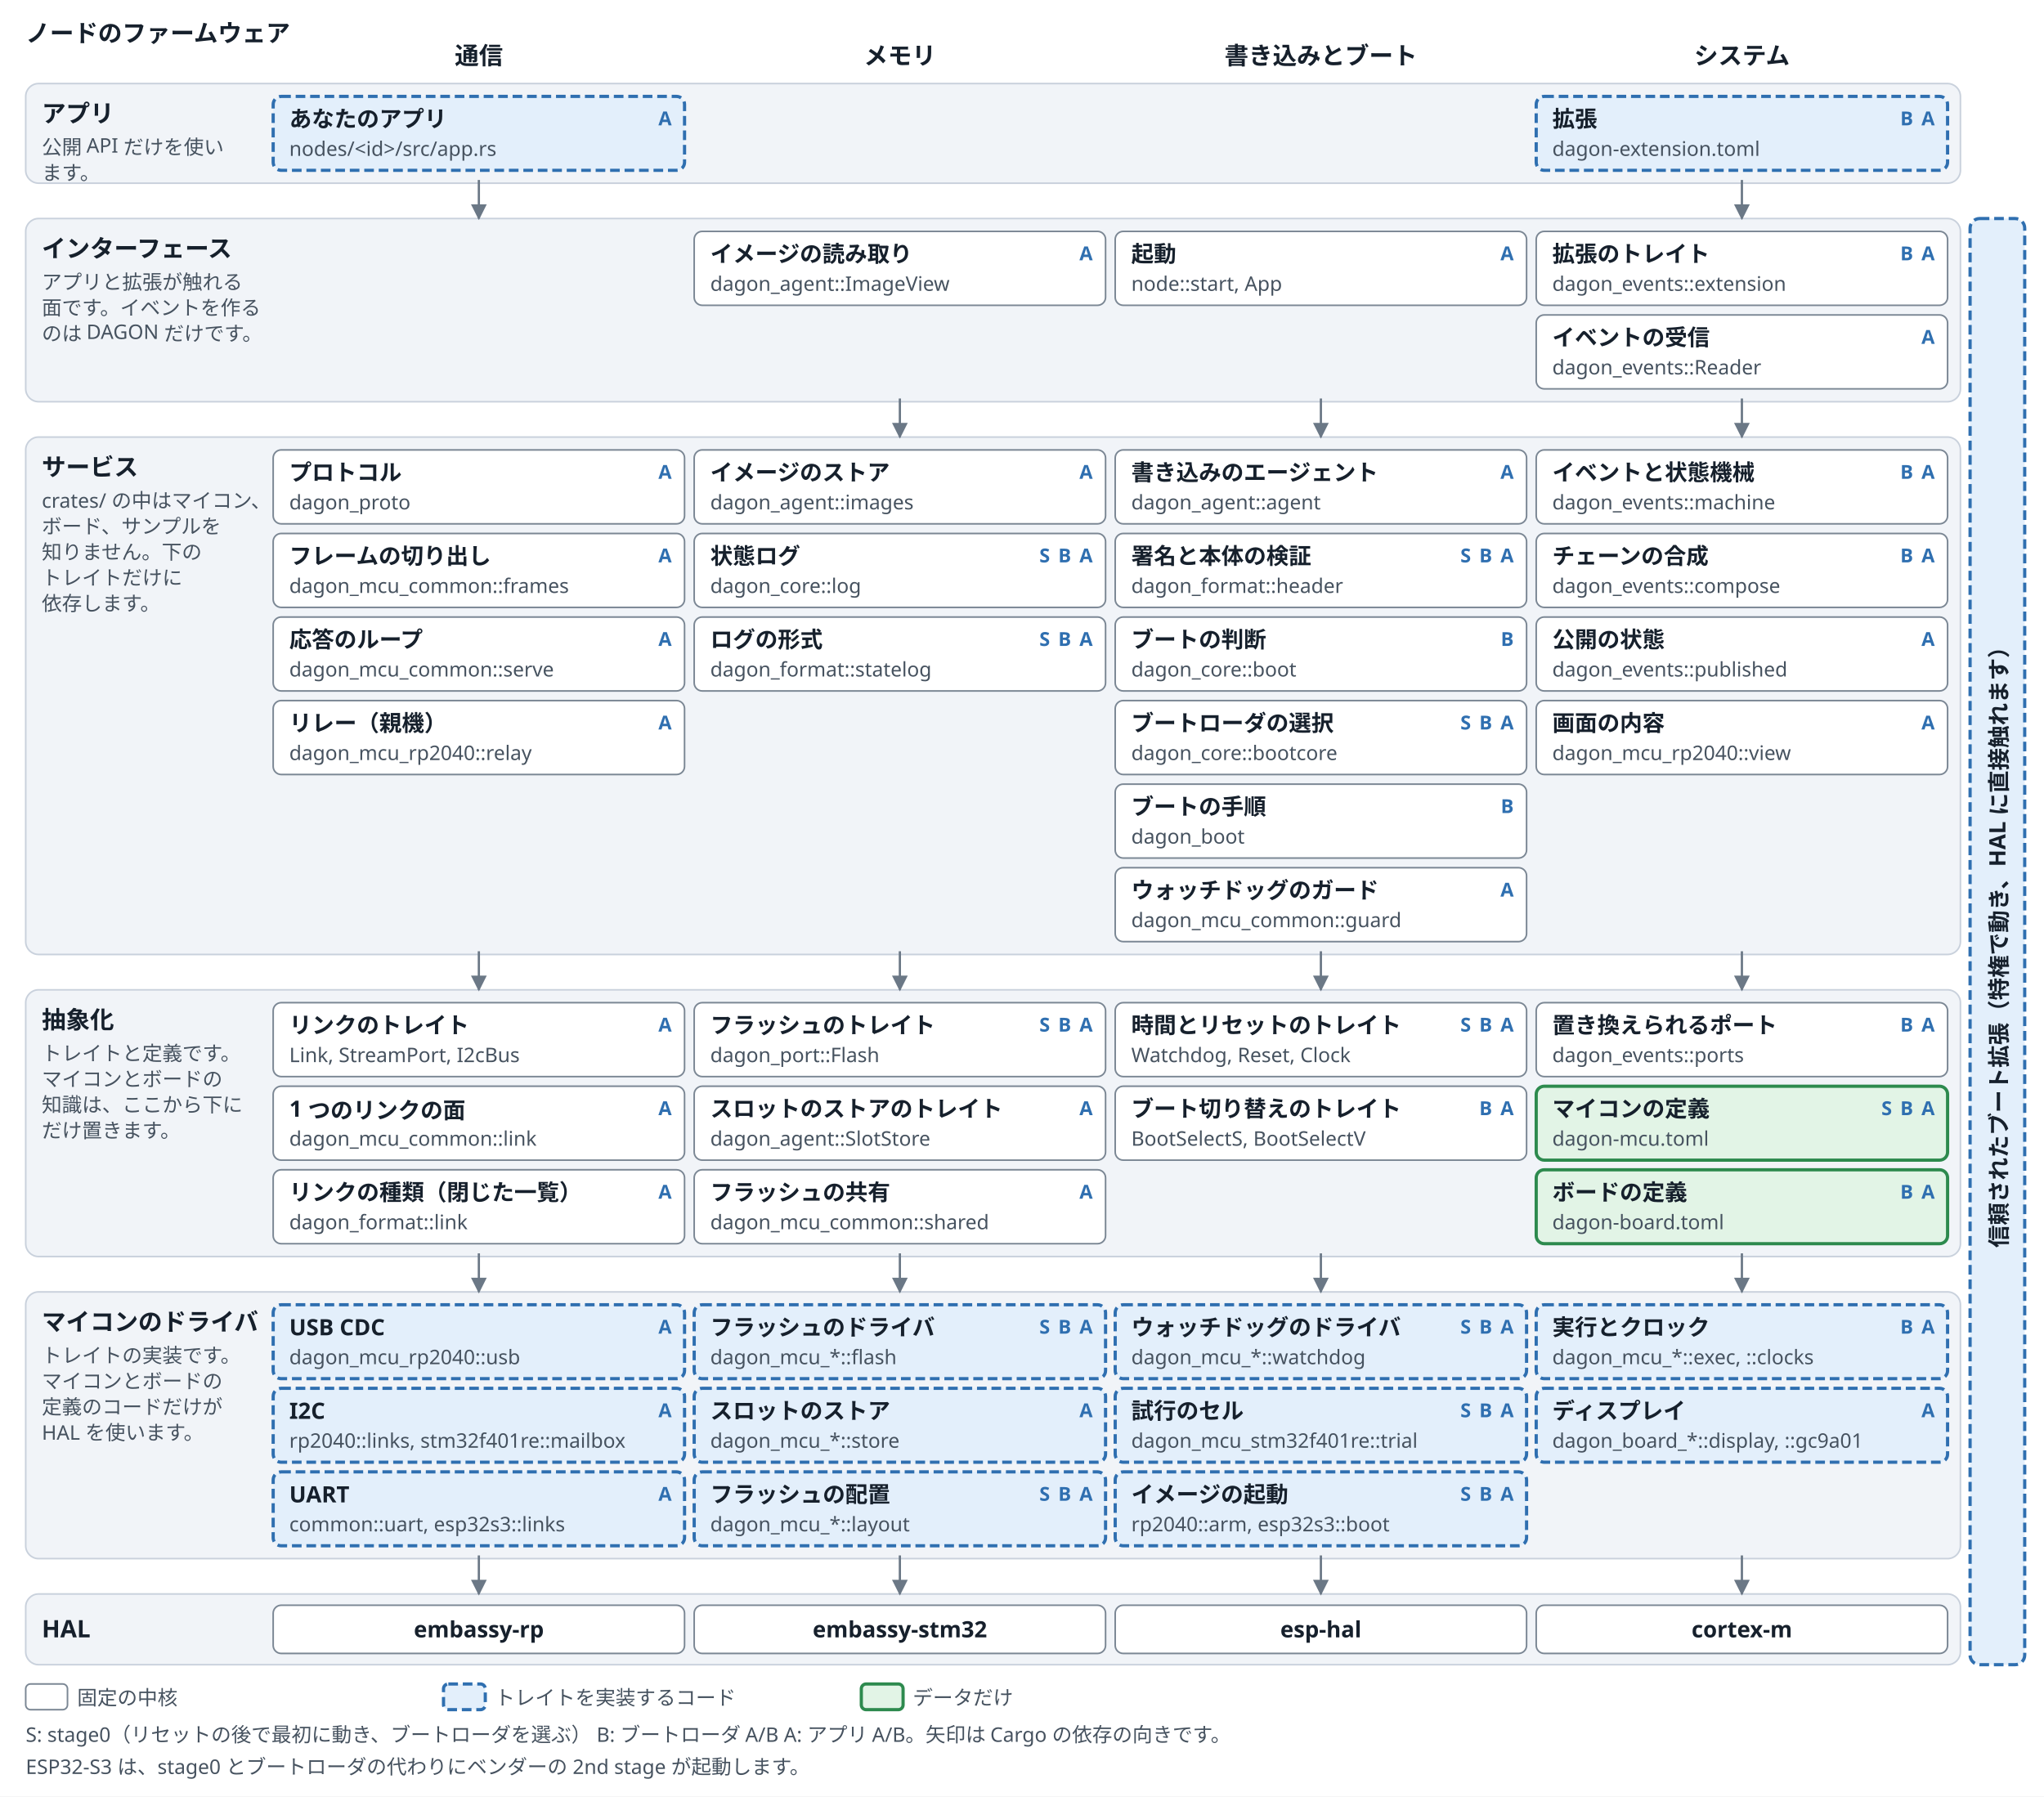
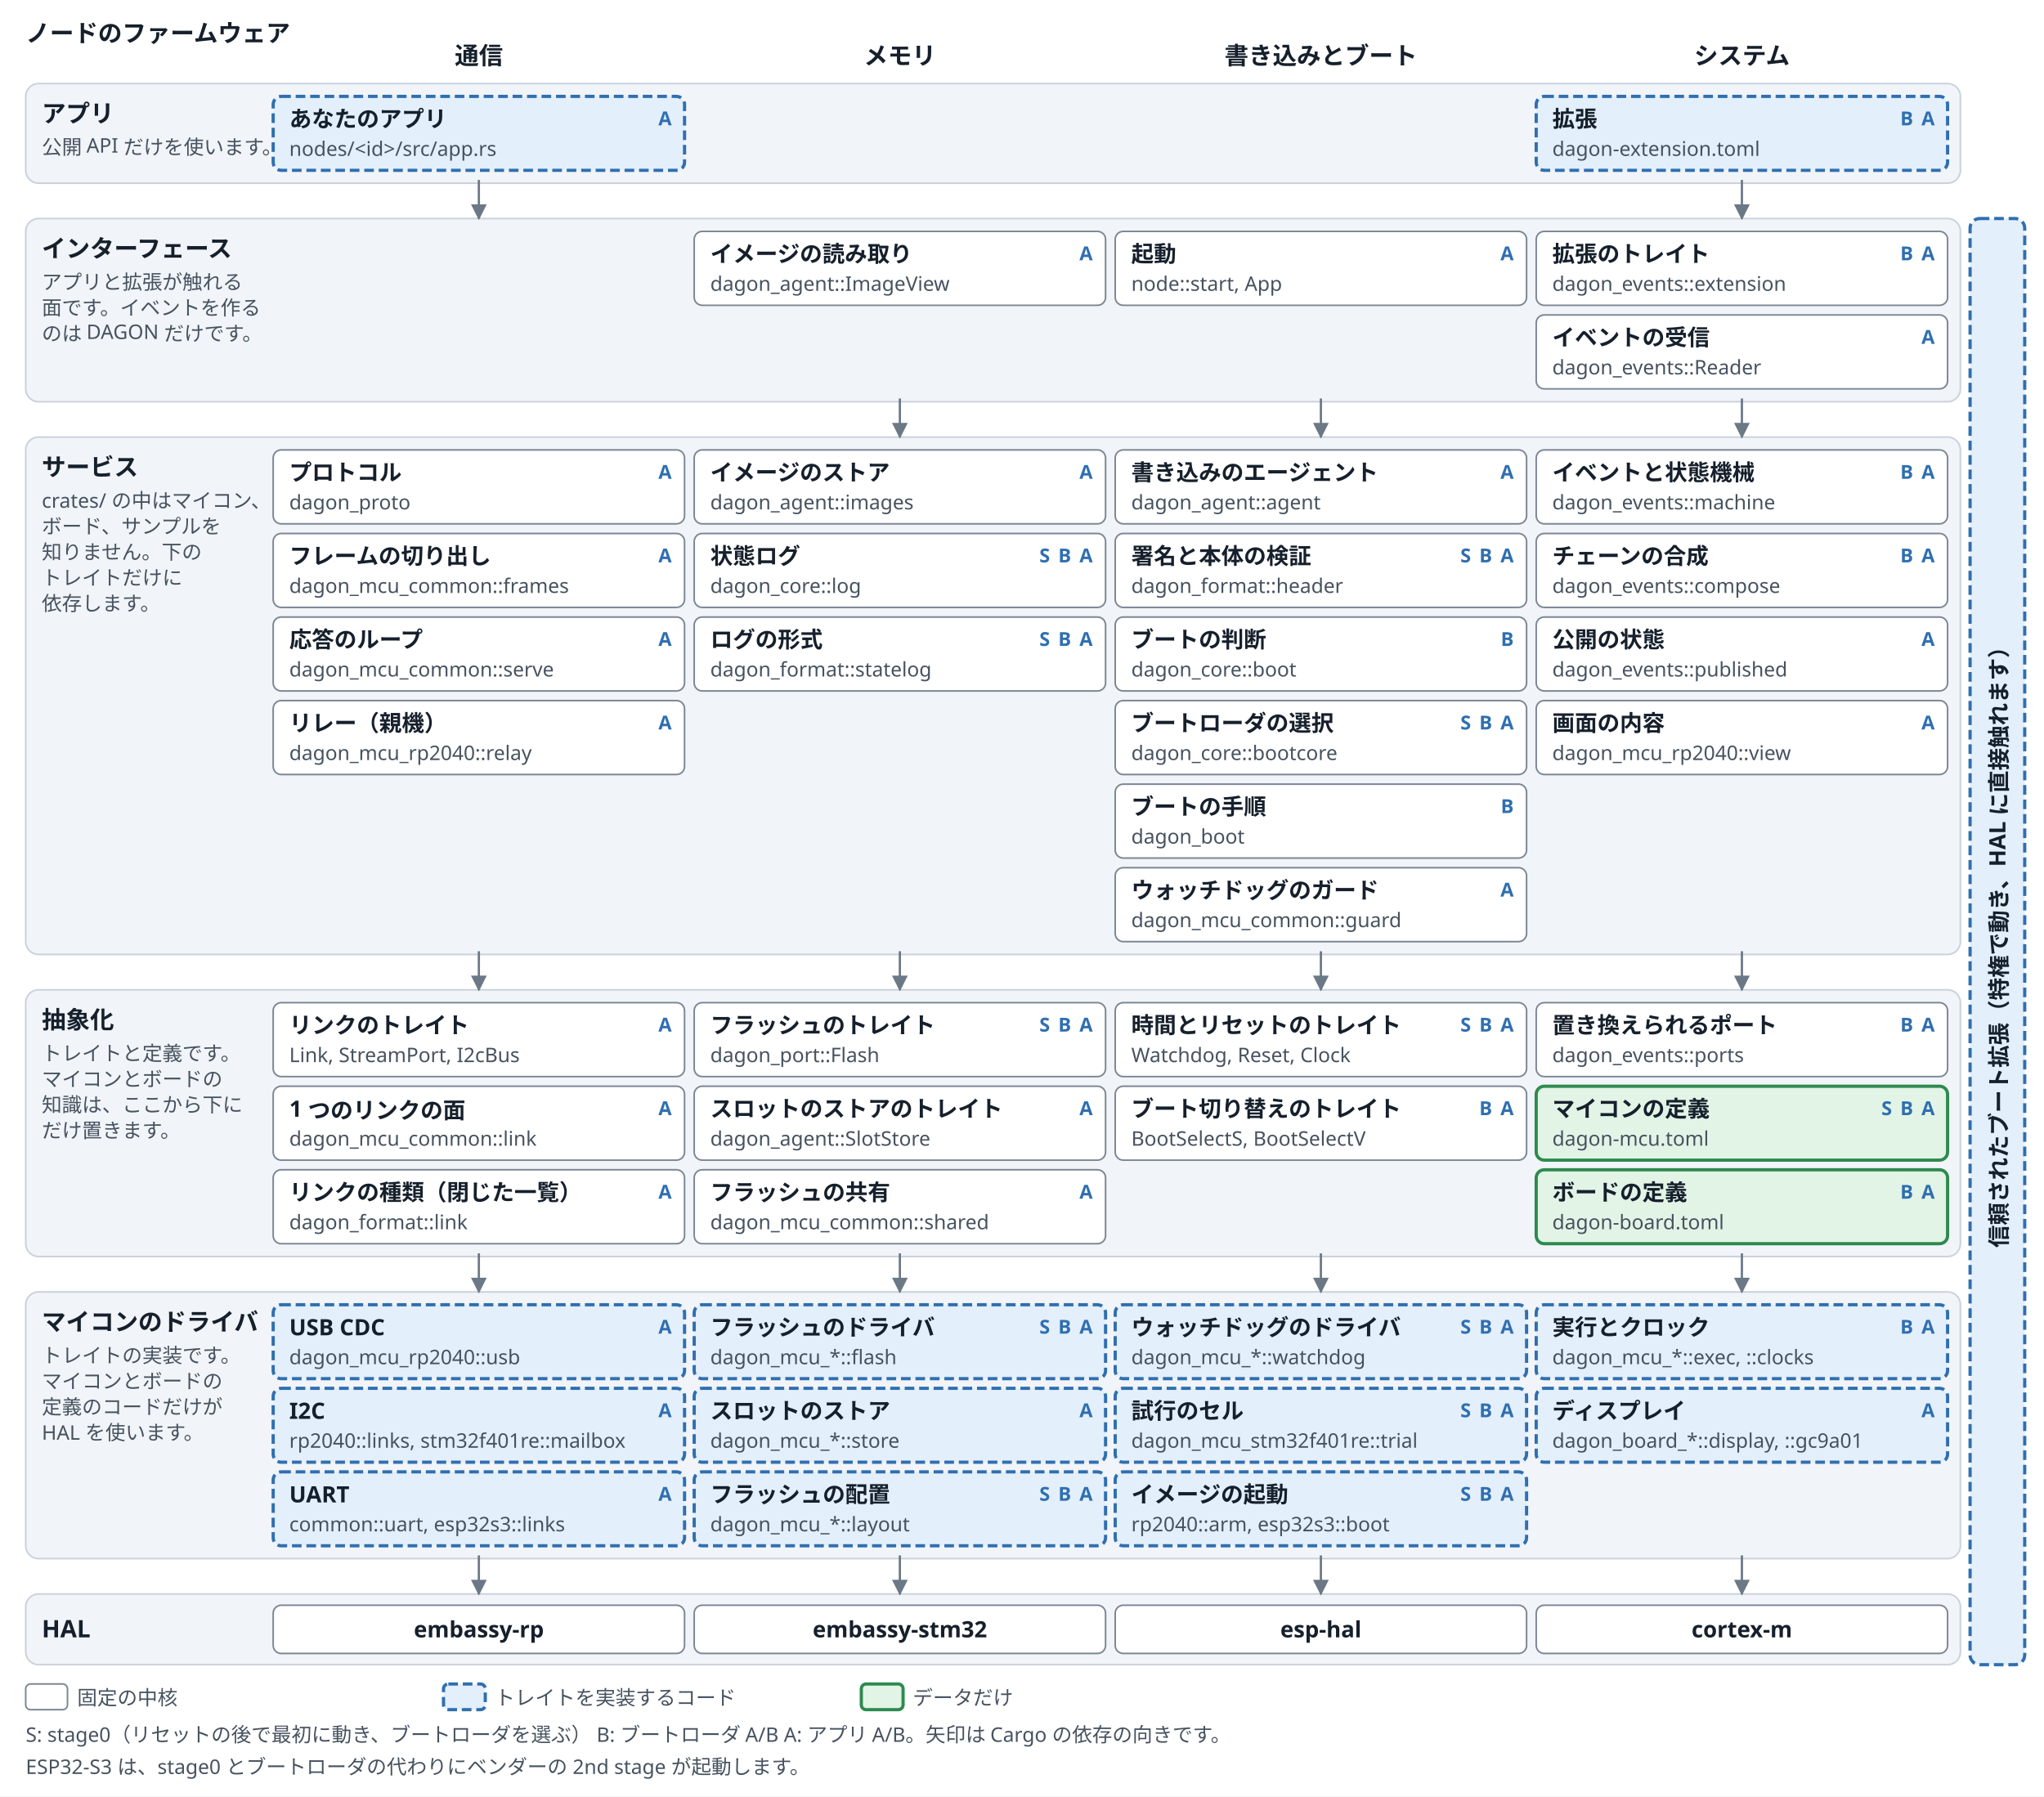
<svg xmlns="http://www.w3.org/2000/svg" viewBox="0 0 1272 1118" role="img" aria-label="ノードのファームウェア" style="max-width:100%;height:auto">
  <style>
.dg-bg{fill:#fff}.dg-band{fill:#f1f4f8;stroke:#c9d1dc}
.dg-core{fill:#fff;stroke:#7b8794}.dg-trait{fill:#e3effb;stroke:#2f6fb0;stroke-width:2;stroke-dasharray:6 3}.dg-data{fill:#e2f4e6;stroke:#2d8a4e;stroke-width:2}
.dg-t{fill:#16202c;font:600 14px system-ui,'Segoe UI','Noto Sans JP',sans-serif}
.dg-s{fill:#46525f;font:12.5px system-ui,'Segoe UI','Noto Sans JP',sans-serif}
.dg-h{fill:#16202c;font:700 15px system-ui,'Segoe UI','Noto Sans JP',sans-serif}
.dg-a{stroke:#6b7886;stroke-width:1.4;fill:none;marker-end:url(#dg-arrow)}.dg-d{stroke-dasharray:4 3}.dg-m{fill:#6b7886}
.dg-g{fill:#2f6fb0;font:700 12px system-ui,'Segoe UI','Noto Sans JP',sans-serif;letter-spacing:1px}
@media (prefers-color-scheme:dark){.dg-bg{fill:#0f151c}.dg-band{fill:#1a232e;stroke:#37455a}
.dg-core{fill:#0f151c;stroke:#6d7c8f}.dg-trait{fill:#14283d;stroke:#6db1f2}.dg-data{fill:#12301d;stroke:#5cc985}
.dg-t,.dg-h{fill:#eef2f7}.dg-s{fill:#b4bfcb}.dg-a{stroke:#8d9bab}.dg-m{fill:#8d9bab}.dg-g{fill:#6db1f2}}
</style>
  <defs>
    <marker id="dg-arrow" viewBox="0 0 10 10" refX="9" refY="5" markerWidth="7" markerHeight="7" orient="auto-start-reverse">
      <path d="M0 0L10 5L0 10z" class="dg-m" />
    </marker>
  </defs>
  <rect width="1272" height="1118" class="dg-bg" />
  <text x="16" y="26" class="dg-h" text-anchor="start">ノードのファームウェア</text>
  <text x="298.0" y="40" class="dg-h" text-anchor="middle">通信</text>
  <text x="560.0" y="40" class="dg-h" text-anchor="middle">メモリ</text>
  <text x="822.0" y="40" class="dg-h" text-anchor="middle">書き込みとブート</text>
  <text x="1084.0" y="40" class="dg-h" text-anchor="middle">システム</text>
  <rect x="16" y="52" width="1204" height="62" rx="8" class="dg-band" />
  <text x="26" y="76" class="dg-h" text-anchor="start">アプリ</text>
-   <text x="26" y="96" class="dg-s" text-anchor="start">公開 API だけを使い</text>
-   <text x="26" y="112" class="dg-s" text-anchor="start">ます。</text>
+   <text x="26" y="96" class="dg-s" text-anchor="start">公開 API だけを使います。</text>
  <rect x="170" y="60" width="256" height="46" rx="5" class="dg-trait" />
  <text x="180" y="79" class="dg-t" text-anchor="start">あなたのアプリ</text>
  <text x="180" y="97" class="dg-s" text-anchor="start">nodes/&lt;id&gt;/src/app.rs</text>
  <text x="418" y="78" class="dg-g" text-anchor="end">A</text>
  <rect x="956" y="60" width="256" height="46" rx="5" class="dg-trait" />
  <text x="966" y="79" class="dg-t" text-anchor="start">拡張</text>
  <text x="966" y="97" class="dg-s" text-anchor="start">dagon-extension.toml</text>
  <text x="1204" y="78" class="dg-g" text-anchor="end">B A</text>
  <rect x="16" y="136" width="1204" height="114" rx="8" class="dg-band" />
  <text x="26" y="160" class="dg-h" text-anchor="start">インターフェース</text>
  <text x="26" y="180" class="dg-s" text-anchor="start">アプリと拡張が触れる</text>
  <text x="26" y="196" class="dg-s" text-anchor="start">面です。イベントを作る</text>
  <text x="26" y="212" class="dg-s" text-anchor="start">のは DAGON だけです。</text>
  <rect x="432" y="144" width="256" height="46" rx="5" class="dg-core" />
  <text x="442" y="163" class="dg-t" text-anchor="start">イメージの読み取り</text>
  <text x="442" y="181" class="dg-s" text-anchor="start">dagon_agent::ImageView</text>
  <text x="680" y="162" class="dg-g" text-anchor="end">A</text>
  <rect x="694" y="144" width="256" height="46" rx="5" class="dg-core" />
  <text x="704" y="163" class="dg-t" text-anchor="start">起動</text>
  <text x="704" y="181" class="dg-s" text-anchor="start">node::start, App</text>
  <text x="942" y="162" class="dg-g" text-anchor="end">A</text>
  <rect x="956" y="144" width="256" height="46" rx="5" class="dg-core" />
  <text x="966" y="163" class="dg-t" text-anchor="start">拡張のトレイト</text>
  <text x="966" y="181" class="dg-s" text-anchor="start">dagon_events::extension</text>
  <text x="1204" y="162" class="dg-g" text-anchor="end">B A</text>
  <rect x="956" y="196" width="256" height="46" rx="5" class="dg-core" />
  <text x="966" y="215" class="dg-t" text-anchor="start">イベントの受信</text>
  <text x="966" y="233" class="dg-s" text-anchor="start">dagon_events::Reader</text>
  <text x="1204" y="214" class="dg-g" text-anchor="end">A</text>
  <rect x="16" y="272" width="1204" height="322" rx="8" class="dg-band" />
  <text x="26" y="296" class="dg-h" text-anchor="start">サービス</text>
  <text x="26" y="316" class="dg-s" text-anchor="start">crates/ の中はマイコン、</text>
  <text x="26" y="332" class="dg-s" text-anchor="start">ボード、サンプルを</text>
  <text x="26" y="348" class="dg-s" text-anchor="start">知りません。下の</text>
  <text x="26" y="364" class="dg-s" text-anchor="start">トレイトだけに</text>
  <text x="26" y="380" class="dg-s" text-anchor="start">依存します。</text>
  <rect x="170" y="280" width="256" height="46" rx="5" class="dg-core" />
  <text x="180" y="299" class="dg-t" text-anchor="start">プロトコル</text>
  <text x="180" y="317" class="dg-s" text-anchor="start">dagon_proto</text>
  <text x="418" y="298" class="dg-g" text-anchor="end">A</text>
  <rect x="170" y="332" width="256" height="46" rx="5" class="dg-core" />
  <text x="180" y="351" class="dg-t" text-anchor="start">フレームの切り出し</text>
  <text x="180" y="369" class="dg-s" text-anchor="start">dagon_mcu_common::frames</text>
  <text x="418" y="350" class="dg-g" text-anchor="end">A</text>
  <rect x="170" y="384" width="256" height="46" rx="5" class="dg-core" />
  <text x="180" y="403" class="dg-t" text-anchor="start">応答のループ</text>
  <text x="180" y="421" class="dg-s" text-anchor="start">dagon_mcu_common::serve</text>
  <text x="418" y="402" class="dg-g" text-anchor="end">A</text>
  <rect x="170" y="436" width="256" height="46" rx="5" class="dg-core" />
  <text x="180" y="455" class="dg-t" text-anchor="start">リレー（親機）</text>
  <text x="180" y="473" class="dg-s" text-anchor="start">dagon_mcu_rp2040::relay</text>
  <text x="418" y="454" class="dg-g" text-anchor="end">A</text>
  <rect x="432" y="280" width="256" height="46" rx="5" class="dg-core" />
  <text x="442" y="299" class="dg-t" text-anchor="start">イメージのストア</text>
  <text x="442" y="317" class="dg-s" text-anchor="start">dagon_agent::images</text>
  <text x="680" y="298" class="dg-g" text-anchor="end">A</text>
  <rect x="432" y="332" width="256" height="46" rx="5" class="dg-core" />
  <text x="442" y="351" class="dg-t" text-anchor="start">状態ログ</text>
  <text x="442" y="369" class="dg-s" text-anchor="start">dagon_core::log</text>
  <text x="680" y="350" class="dg-g" text-anchor="end">S B A</text>
  <rect x="432" y="384" width="256" height="46" rx="5" class="dg-core" />
  <text x="442" y="403" class="dg-t" text-anchor="start">ログの形式</text>
  <text x="442" y="421" class="dg-s" text-anchor="start">dagon_format::statelog</text>
  <text x="680" y="402" class="dg-g" text-anchor="end">S B A</text>
  <rect x="694" y="280" width="256" height="46" rx="5" class="dg-core" />
  <text x="704" y="299" class="dg-t" text-anchor="start">書き込みのエージェント</text>
  <text x="704" y="317" class="dg-s" text-anchor="start">dagon_agent::agent</text>
  <text x="942" y="298" class="dg-g" text-anchor="end">A</text>
  <rect x="694" y="332" width="256" height="46" rx="5" class="dg-core" />
  <text x="704" y="351" class="dg-t" text-anchor="start">署名と本体の検証</text>
  <text x="704" y="369" class="dg-s" text-anchor="start">dagon_format::header</text>
  <text x="942" y="350" class="dg-g" text-anchor="end">S B A</text>
  <rect x="694" y="384" width="256" height="46" rx="5" class="dg-core" />
  <text x="704" y="403" class="dg-t" text-anchor="start">ブートの判断</text>
  <text x="704" y="421" class="dg-s" text-anchor="start">dagon_core::boot</text>
  <text x="942" y="402" class="dg-g" text-anchor="end">B</text>
  <rect x="694" y="436" width="256" height="46" rx="5" class="dg-core" />
  <text x="704" y="455" class="dg-t" text-anchor="start">ブートローダの選択</text>
  <text x="704" y="473" class="dg-s" text-anchor="start">dagon_core::bootcore</text>
  <text x="942" y="454" class="dg-g" text-anchor="end">S B A</text>
  <rect x="694" y="488" width="256" height="46" rx="5" class="dg-core" />
  <text x="704" y="507" class="dg-t" text-anchor="start">ブートの手順</text>
  <text x="704" y="525" class="dg-s" text-anchor="start">dagon_boot</text>
  <text x="942" y="506" class="dg-g" text-anchor="end">B</text>
  <rect x="694" y="540" width="256" height="46" rx="5" class="dg-core" />
  <text x="704" y="559" class="dg-t" text-anchor="start">ウォッチドッグのガード</text>
  <text x="704" y="577" class="dg-s" text-anchor="start">dagon_mcu_common::guard</text>
  <text x="942" y="558" class="dg-g" text-anchor="end">A</text>
  <rect x="956" y="280" width="256" height="46" rx="5" class="dg-core" />
  <text x="966" y="299" class="dg-t" text-anchor="start">イベントと状態機械</text>
  <text x="966" y="317" class="dg-s" text-anchor="start">dagon_events::machine</text>
  <text x="1204" y="298" class="dg-g" text-anchor="end">B A</text>
  <rect x="956" y="332" width="256" height="46" rx="5" class="dg-core" />
  <text x="966" y="351" class="dg-t" text-anchor="start">チェーンの合成</text>
  <text x="966" y="369" class="dg-s" text-anchor="start">dagon_events::compose</text>
  <text x="1204" y="350" class="dg-g" text-anchor="end">B A</text>
  <rect x="956" y="384" width="256" height="46" rx="5" class="dg-core" />
  <text x="966" y="403" class="dg-t" text-anchor="start">公開の状態</text>
  <text x="966" y="421" class="dg-s" text-anchor="start">dagon_events::published</text>
  <text x="1204" y="402" class="dg-g" text-anchor="end">A</text>
  <rect x="956" y="436" width="256" height="46" rx="5" class="dg-core" />
  <text x="966" y="455" class="dg-t" text-anchor="start">画面の内容</text>
  <text x="966" y="473" class="dg-s" text-anchor="start">dagon_mcu_rp2040::view</text>
  <text x="1204" y="454" class="dg-g" text-anchor="end">A</text>
  <rect x="16" y="616" width="1204" height="166" rx="8" class="dg-band" />
  <text x="26" y="640" class="dg-h" text-anchor="start">抽象化</text>
  <text x="26" y="660" class="dg-s" text-anchor="start">トレイトと定義です。</text>
  <text x="26" y="676" class="dg-s" text-anchor="start">マイコンとボードの</text>
  <text x="26" y="692" class="dg-s" text-anchor="start">知識は、ここから下に</text>
  <text x="26" y="708" class="dg-s" text-anchor="start">だけ置きます。</text>
  <rect x="170" y="624" width="256" height="46" rx="5" class="dg-core" />
  <text x="180" y="643" class="dg-t" text-anchor="start">リンクのトレイト</text>
  <text x="180" y="661" class="dg-s" text-anchor="start">Link, StreamPort, I2cBus</text>
  <text x="418" y="642" class="dg-g" text-anchor="end">A</text>
  <rect x="170" y="676" width="256" height="46" rx="5" class="dg-core" />
  <text x="180" y="695" class="dg-t" text-anchor="start">1 つのリンクの面</text>
  <text x="180" y="713" class="dg-s" text-anchor="start">dagon_mcu_common::link</text>
  <text x="418" y="694" class="dg-g" text-anchor="end">A</text>
  <rect x="170" y="728" width="256" height="46" rx="5" class="dg-core" />
  <text x="180" y="747" class="dg-t" text-anchor="start">リンクの種類（閉じた一覧）</text>
  <text x="180" y="765" class="dg-s" text-anchor="start">dagon_format::link</text>
  <text x="418" y="746" class="dg-g" text-anchor="end">A</text>
  <rect x="432" y="624" width="256" height="46" rx="5" class="dg-core" />
  <text x="442" y="643" class="dg-t" text-anchor="start">フラッシュのトレイト</text>
  <text x="442" y="661" class="dg-s" text-anchor="start">dagon_port::Flash</text>
  <text x="680" y="642" class="dg-g" text-anchor="end">S B A</text>
  <rect x="432" y="676" width="256" height="46" rx="5" class="dg-core" />
  <text x="442" y="695" class="dg-t" text-anchor="start">スロットのストアのトレイト</text>
  <text x="442" y="713" class="dg-s" text-anchor="start">dagon_agent::SlotStore</text>
  <text x="680" y="694" class="dg-g" text-anchor="end">A</text>
  <rect x="432" y="728" width="256" height="46" rx="5" class="dg-core" />
  <text x="442" y="747" class="dg-t" text-anchor="start">フラッシュの共有</text>
  <text x="442" y="765" class="dg-s" text-anchor="start">dagon_mcu_common::shared</text>
  <text x="680" y="746" class="dg-g" text-anchor="end">A</text>
  <rect x="694" y="624" width="256" height="46" rx="5" class="dg-core" />
  <text x="704" y="643" class="dg-t" text-anchor="start">時間とリセットのトレイト</text>
  <text x="704" y="661" class="dg-s" text-anchor="start">Watchdog, Reset, Clock</text>
  <text x="942" y="642" class="dg-g" text-anchor="end">S B A</text>
  <rect x="694" y="676" width="256" height="46" rx="5" class="dg-core" />
  <text x="704" y="695" class="dg-t" text-anchor="start">ブート切り替えのトレイト</text>
  <text x="704" y="713" class="dg-s" text-anchor="start">BootSelectS, BootSelectV</text>
  <text x="942" y="694" class="dg-g" text-anchor="end">B A</text>
  <rect x="956" y="624" width="256" height="46" rx="5" class="dg-core" />
  <text x="966" y="643" class="dg-t" text-anchor="start">置き換えられるポート</text>
  <text x="966" y="661" class="dg-s" text-anchor="start">dagon_events::ports</text>
  <text x="1204" y="642" class="dg-g" text-anchor="end">B A</text>
  <rect x="956" y="676" width="256" height="46" rx="5" class="dg-data" />
  <text x="966" y="695" class="dg-t" text-anchor="start">マイコンの定義</text>
  <text x="966" y="713" class="dg-s" text-anchor="start">dagon-mcu.toml</text>
  <text x="1204" y="694" class="dg-g" text-anchor="end">S B A</text>
  <rect x="956" y="728" width="256" height="46" rx="5" class="dg-data" />
  <text x="966" y="747" class="dg-t" text-anchor="start">ボードの定義</text>
  <text x="966" y="765" class="dg-s" text-anchor="start">dagon-board.toml</text>
  <text x="1204" y="746" class="dg-g" text-anchor="end">B A</text>
  <rect x="16" y="804" width="1204" height="166" rx="8" class="dg-band" />
  <text x="26" y="828" class="dg-h" text-anchor="start">マイコンのドライバ</text>
  <text x="26" y="848" class="dg-s" text-anchor="start">トレイトの実装です。</text>
  <text x="26" y="864" class="dg-s" text-anchor="start">マイコンとボードの</text>
  <text x="26" y="880" class="dg-s" text-anchor="start">定義のコードだけが</text>
  <text x="26" y="896" class="dg-s" text-anchor="start">HAL を使います。</text>
  <rect x="170" y="812" width="256" height="46" rx="5" class="dg-trait" />
  <text x="180" y="831" class="dg-t" text-anchor="start">USB CDC</text>
  <text x="180" y="849" class="dg-s" text-anchor="start">dagon_mcu_rp2040::usb</text>
  <text x="418" y="830" class="dg-g" text-anchor="end">A</text>
  <rect x="170" y="864" width="256" height="46" rx="5" class="dg-trait" />
  <text x="180" y="883" class="dg-t" text-anchor="start">I2C</text>
  <text x="180" y="901" class="dg-s" text-anchor="start">rp2040::links, stm32f401re::mailbox</text>
  <text x="418" y="882" class="dg-g" text-anchor="end">A</text>
  <rect x="170" y="916" width="256" height="46" rx="5" class="dg-trait" />
  <text x="180" y="935" class="dg-t" text-anchor="start">UART</text>
  <text x="180" y="953" class="dg-s" text-anchor="start">common::uart, esp32s3::links</text>
  <text x="418" y="934" class="dg-g" text-anchor="end">A</text>
  <rect x="432" y="812" width="256" height="46" rx="5" class="dg-trait" />
  <text x="442" y="831" class="dg-t" text-anchor="start">フラッシュのドライバ</text>
  <text x="442" y="849" class="dg-s" text-anchor="start">dagon_mcu_*::flash</text>
  <text x="680" y="830" class="dg-g" text-anchor="end">S B A</text>
  <rect x="432" y="864" width="256" height="46" rx="5" class="dg-trait" />
  <text x="442" y="883" class="dg-t" text-anchor="start">スロットのストア</text>
  <text x="442" y="901" class="dg-s" text-anchor="start">dagon_mcu_*::store</text>
  <text x="680" y="882" class="dg-g" text-anchor="end">A</text>
  <rect x="432" y="916" width="256" height="46" rx="5" class="dg-trait" />
  <text x="442" y="935" class="dg-t" text-anchor="start">フラッシュの配置</text>
  <text x="442" y="953" class="dg-s" text-anchor="start">dagon_mcu_*::layout</text>
  <text x="680" y="934" class="dg-g" text-anchor="end">S B A</text>
  <rect x="694" y="812" width="256" height="46" rx="5" class="dg-trait" />
  <text x="704" y="831" class="dg-t" text-anchor="start">ウォッチドッグのドライバ</text>
  <text x="704" y="849" class="dg-s" text-anchor="start">dagon_mcu_*::watchdog</text>
  <text x="942" y="830" class="dg-g" text-anchor="end">S B A</text>
  <rect x="694" y="864" width="256" height="46" rx="5" class="dg-trait" />
  <text x="704" y="883" class="dg-t" text-anchor="start">試行のセル</text>
  <text x="704" y="901" class="dg-s" text-anchor="start">dagon_mcu_stm32f401re::trial</text>
  <text x="942" y="882" class="dg-g" text-anchor="end">S B A</text>
  <rect x="694" y="916" width="256" height="46" rx="5" class="dg-trait" />
  <text x="704" y="935" class="dg-t" text-anchor="start">イメージの起動</text>
  <text x="704" y="953" class="dg-s" text-anchor="start">rp2040::arm, esp32s3::boot</text>
  <text x="942" y="934" class="dg-g" text-anchor="end">S B A</text>
  <rect x="956" y="812" width="256" height="46" rx="5" class="dg-trait" />
  <text x="966" y="831" class="dg-t" text-anchor="start">実行とクロック</text>
  <text x="966" y="849" class="dg-s" text-anchor="start">dagon_mcu_*::exec, ::clocks</text>
  <text x="1204" y="830" class="dg-g" text-anchor="end">B A</text>
  <rect x="956" y="864" width="256" height="46" rx="5" class="dg-trait" />
  <text x="966" y="883" class="dg-t" text-anchor="start">ディスプレイ</text>
  <text x="966" y="901" class="dg-s" text-anchor="start">dagon_board_*::display, ::gc9a01</text>
  <text x="1204" y="882" class="dg-g" text-anchor="end">A</text>
  <rect x="16" y="992" width="1204" height="44" rx="8" class="dg-band" />
  <text x="26" y="1019" class="dg-h" text-anchor="start">HAL</text>
  <rect x="170" y="999" width="256" height="30" rx="5" class="dg-core" />
  <text x="298.0" y="1019" class="dg-t" text-anchor="middle">embassy-rp</text>
  <rect x="432" y="999" width="256" height="30" rx="5" class="dg-core" />
  <text x="560.0" y="1019" class="dg-t" text-anchor="middle">embassy-stm32</text>
  <rect x="694" y="999" width="256" height="30" rx="5" class="dg-core" />
  <text x="822.0" y="1019" class="dg-t" text-anchor="middle">esp-hal</text>
  <rect x="956" y="999" width="256" height="30" rx="5" class="dg-core" />
  <text x="1084.0" y="1019" class="dg-t" text-anchor="middle">cortex-m</text>
  <path d="M298.0 112L298.0 136" class="dg-a" />
  <path d="M1084.0 112L1084.0 136" class="dg-a" />
  <path d="M560.0 248L560.0 272" class="dg-a" />
  <path d="M822.0 248L822.0 272" class="dg-a" />
  <path d="M1084.0 248L1084.0 272" class="dg-a" />
  <path d="M298.0 592L298.0 616" class="dg-a" />
  <path d="M560.0 592L560.0 616" class="dg-a" />
  <path d="M822.0 592L822.0 616" class="dg-a" />
  <path d="M1084.0 592L1084.0 616" class="dg-a" />
  <path d="M298.0 780L298.0 804" class="dg-a" />
  <path d="M560.0 780L560.0 804" class="dg-a" />
  <path d="M822.0 780L822.0 804" class="dg-a" />
  <path d="M1084.0 780L1084.0 804" class="dg-a" />
  <path d="M298.0 968L298.0 992" class="dg-a" />
  <path d="M560.0 968L560.0 992" class="dg-a" />
  <path d="M822.0 968L822.0 992" class="dg-a" />
  <path d="M1084.0 968L1084.0 992" class="dg-a" />
  <rect x="1226" y="136" width="34" height="900" rx="6" class="dg-trait" />
  <text transform="translate(1249 586.0) rotate(-90)" class="dg-t" text-anchor="middle">信頼されたブート拡張（特権で動き、HAL に直接触れます）</text>
  <rect x="16" y="1048" width="26" height="16" rx="3" class="dg-core" />
  <text x="48" y="1061" class="dg-s" text-anchor="start">固定の中核</text>
  <rect x="276" y="1048" width="26" height="16" rx="3" class="dg-trait" />
  <text x="308" y="1061" class="dg-s" text-anchor="start">トレイトを実装するコード</text>
  <rect x="536" y="1048" width="26" height="16" rx="3" class="dg-data" />
  <text x="568" y="1061" class="dg-s" text-anchor="start">データだけ</text>
  <text x="16" y="1084" class="dg-s" text-anchor="start">S: stage0（リセットの後で最初に動き、ブートローダを選ぶ）  B: ブートローダ A/B  A: アプリ A/B。矢印は Cargo の依存の向きです。</text>
  <text x="16" y="1104" class="dg-s" text-anchor="start">ESP32-S3 は、stage0 とブートローダの代わりにベンダーの 2nd stage が起動します。</text>
</svg>
